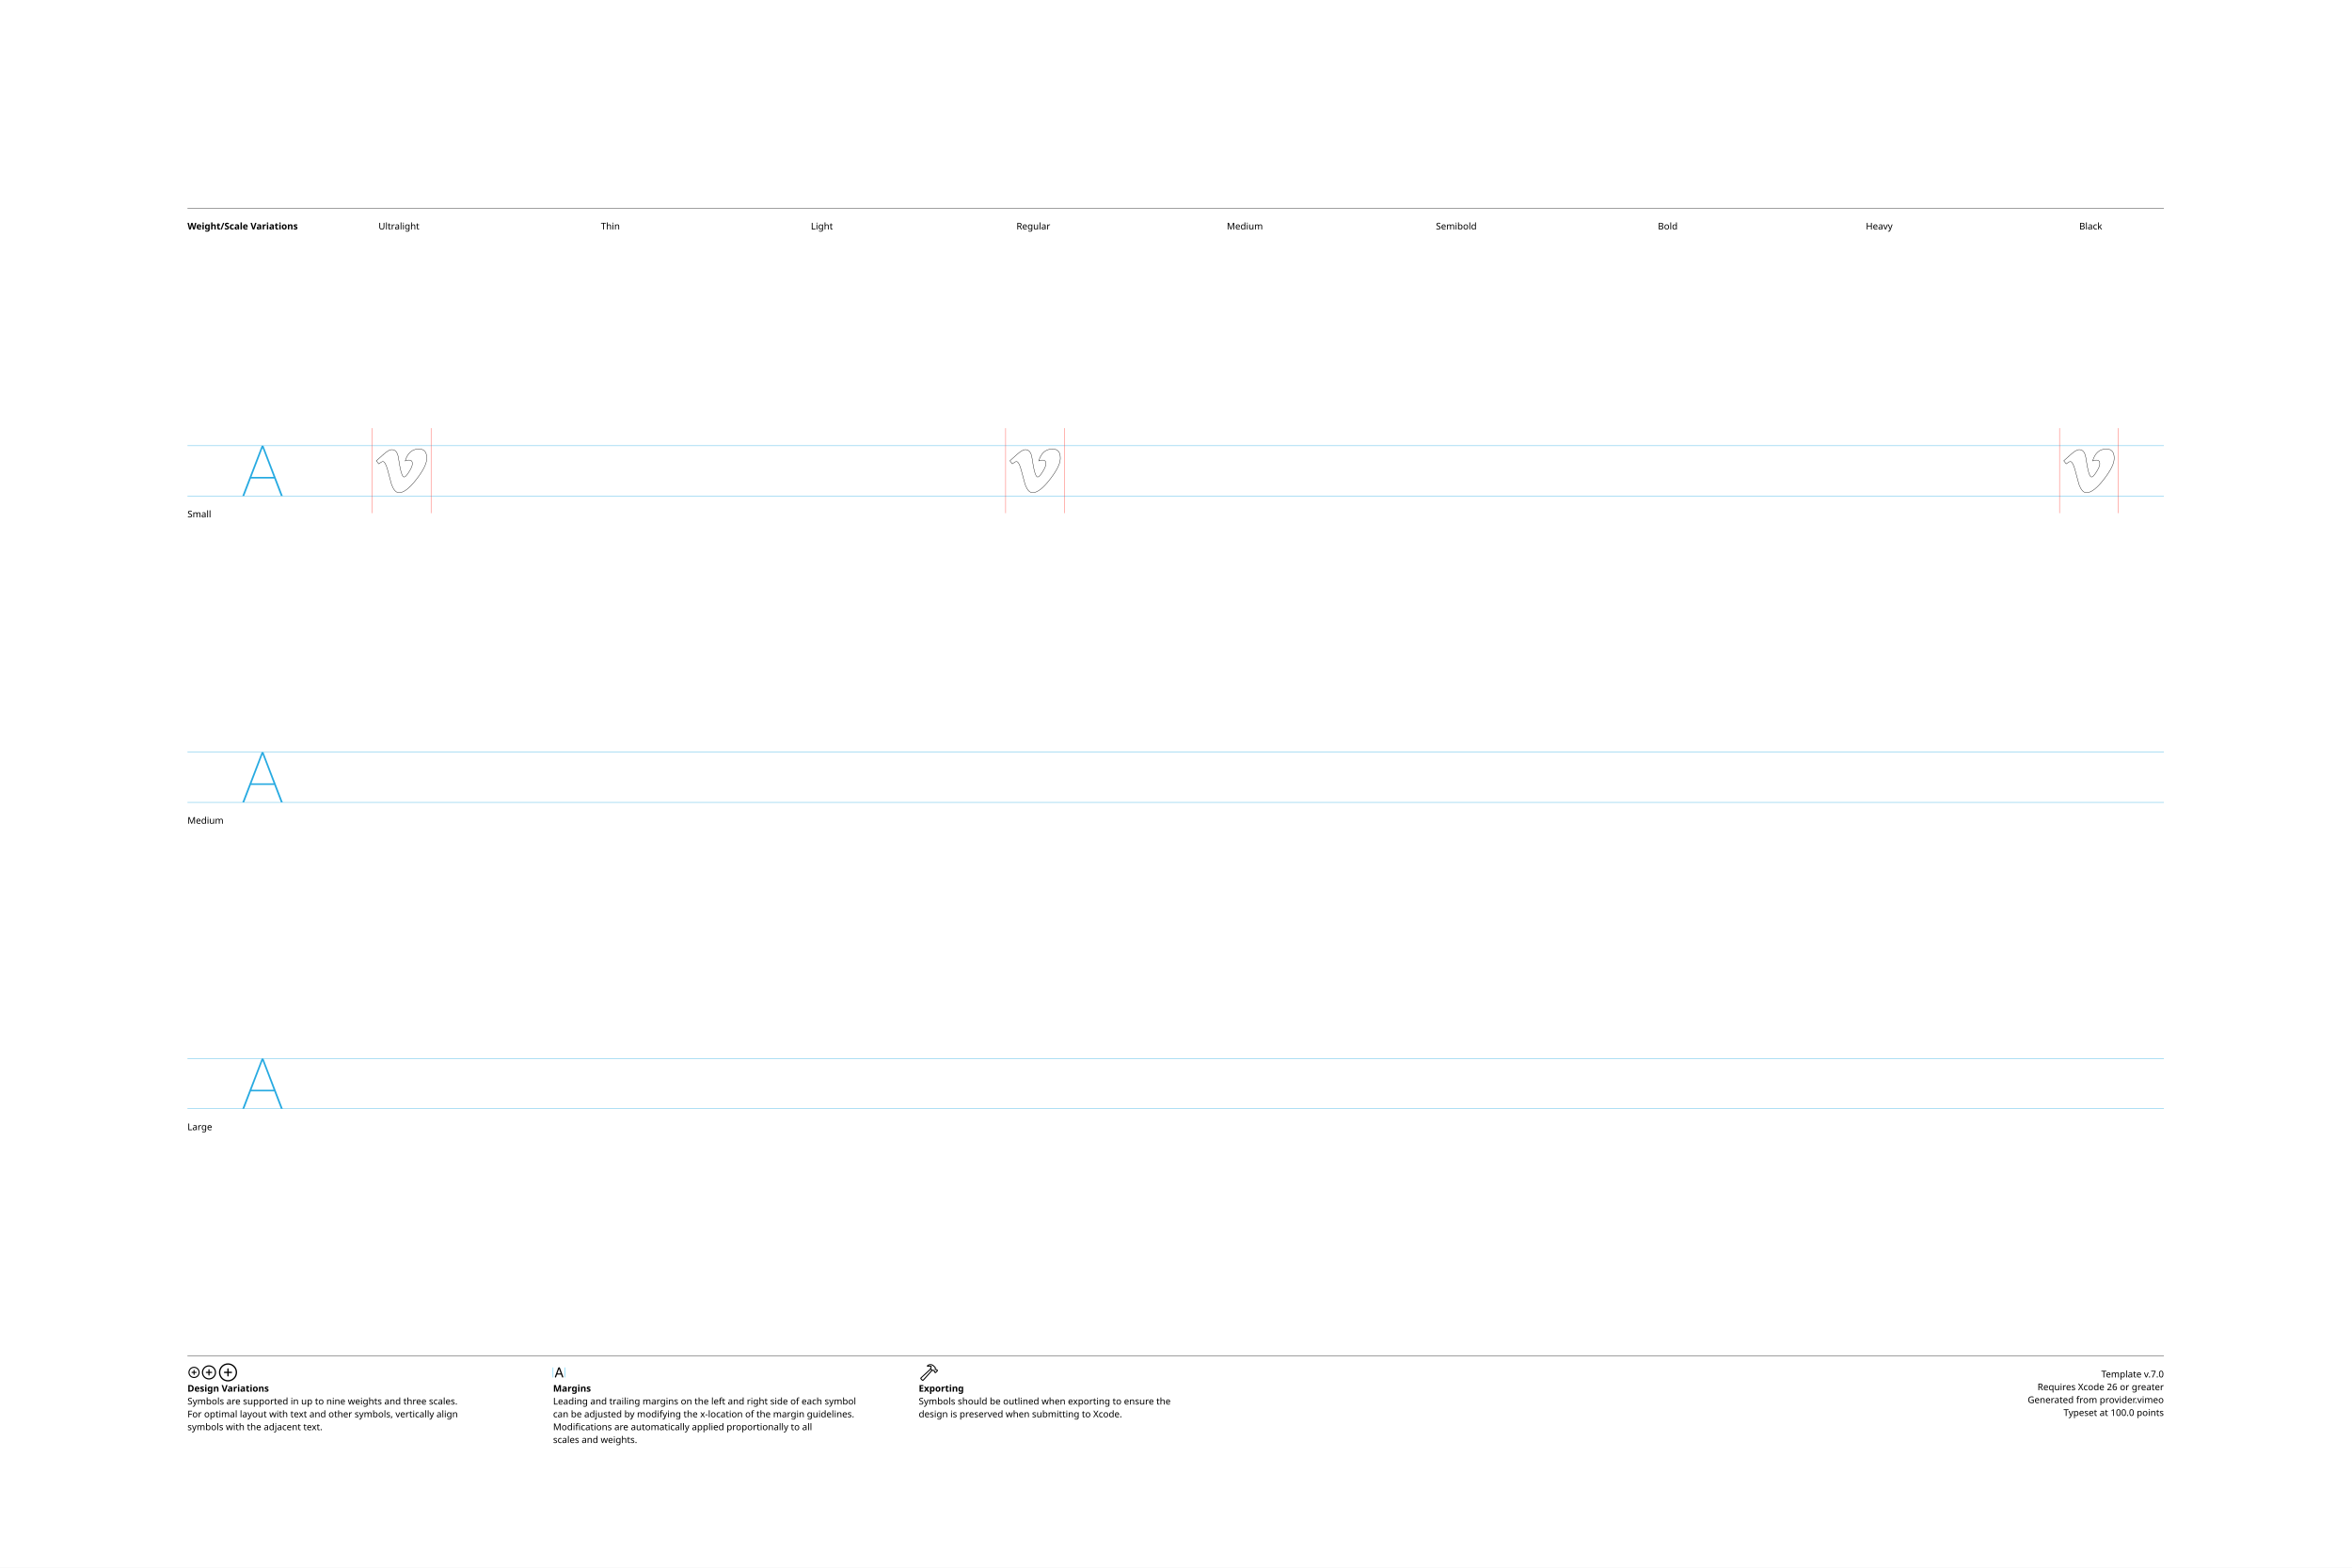
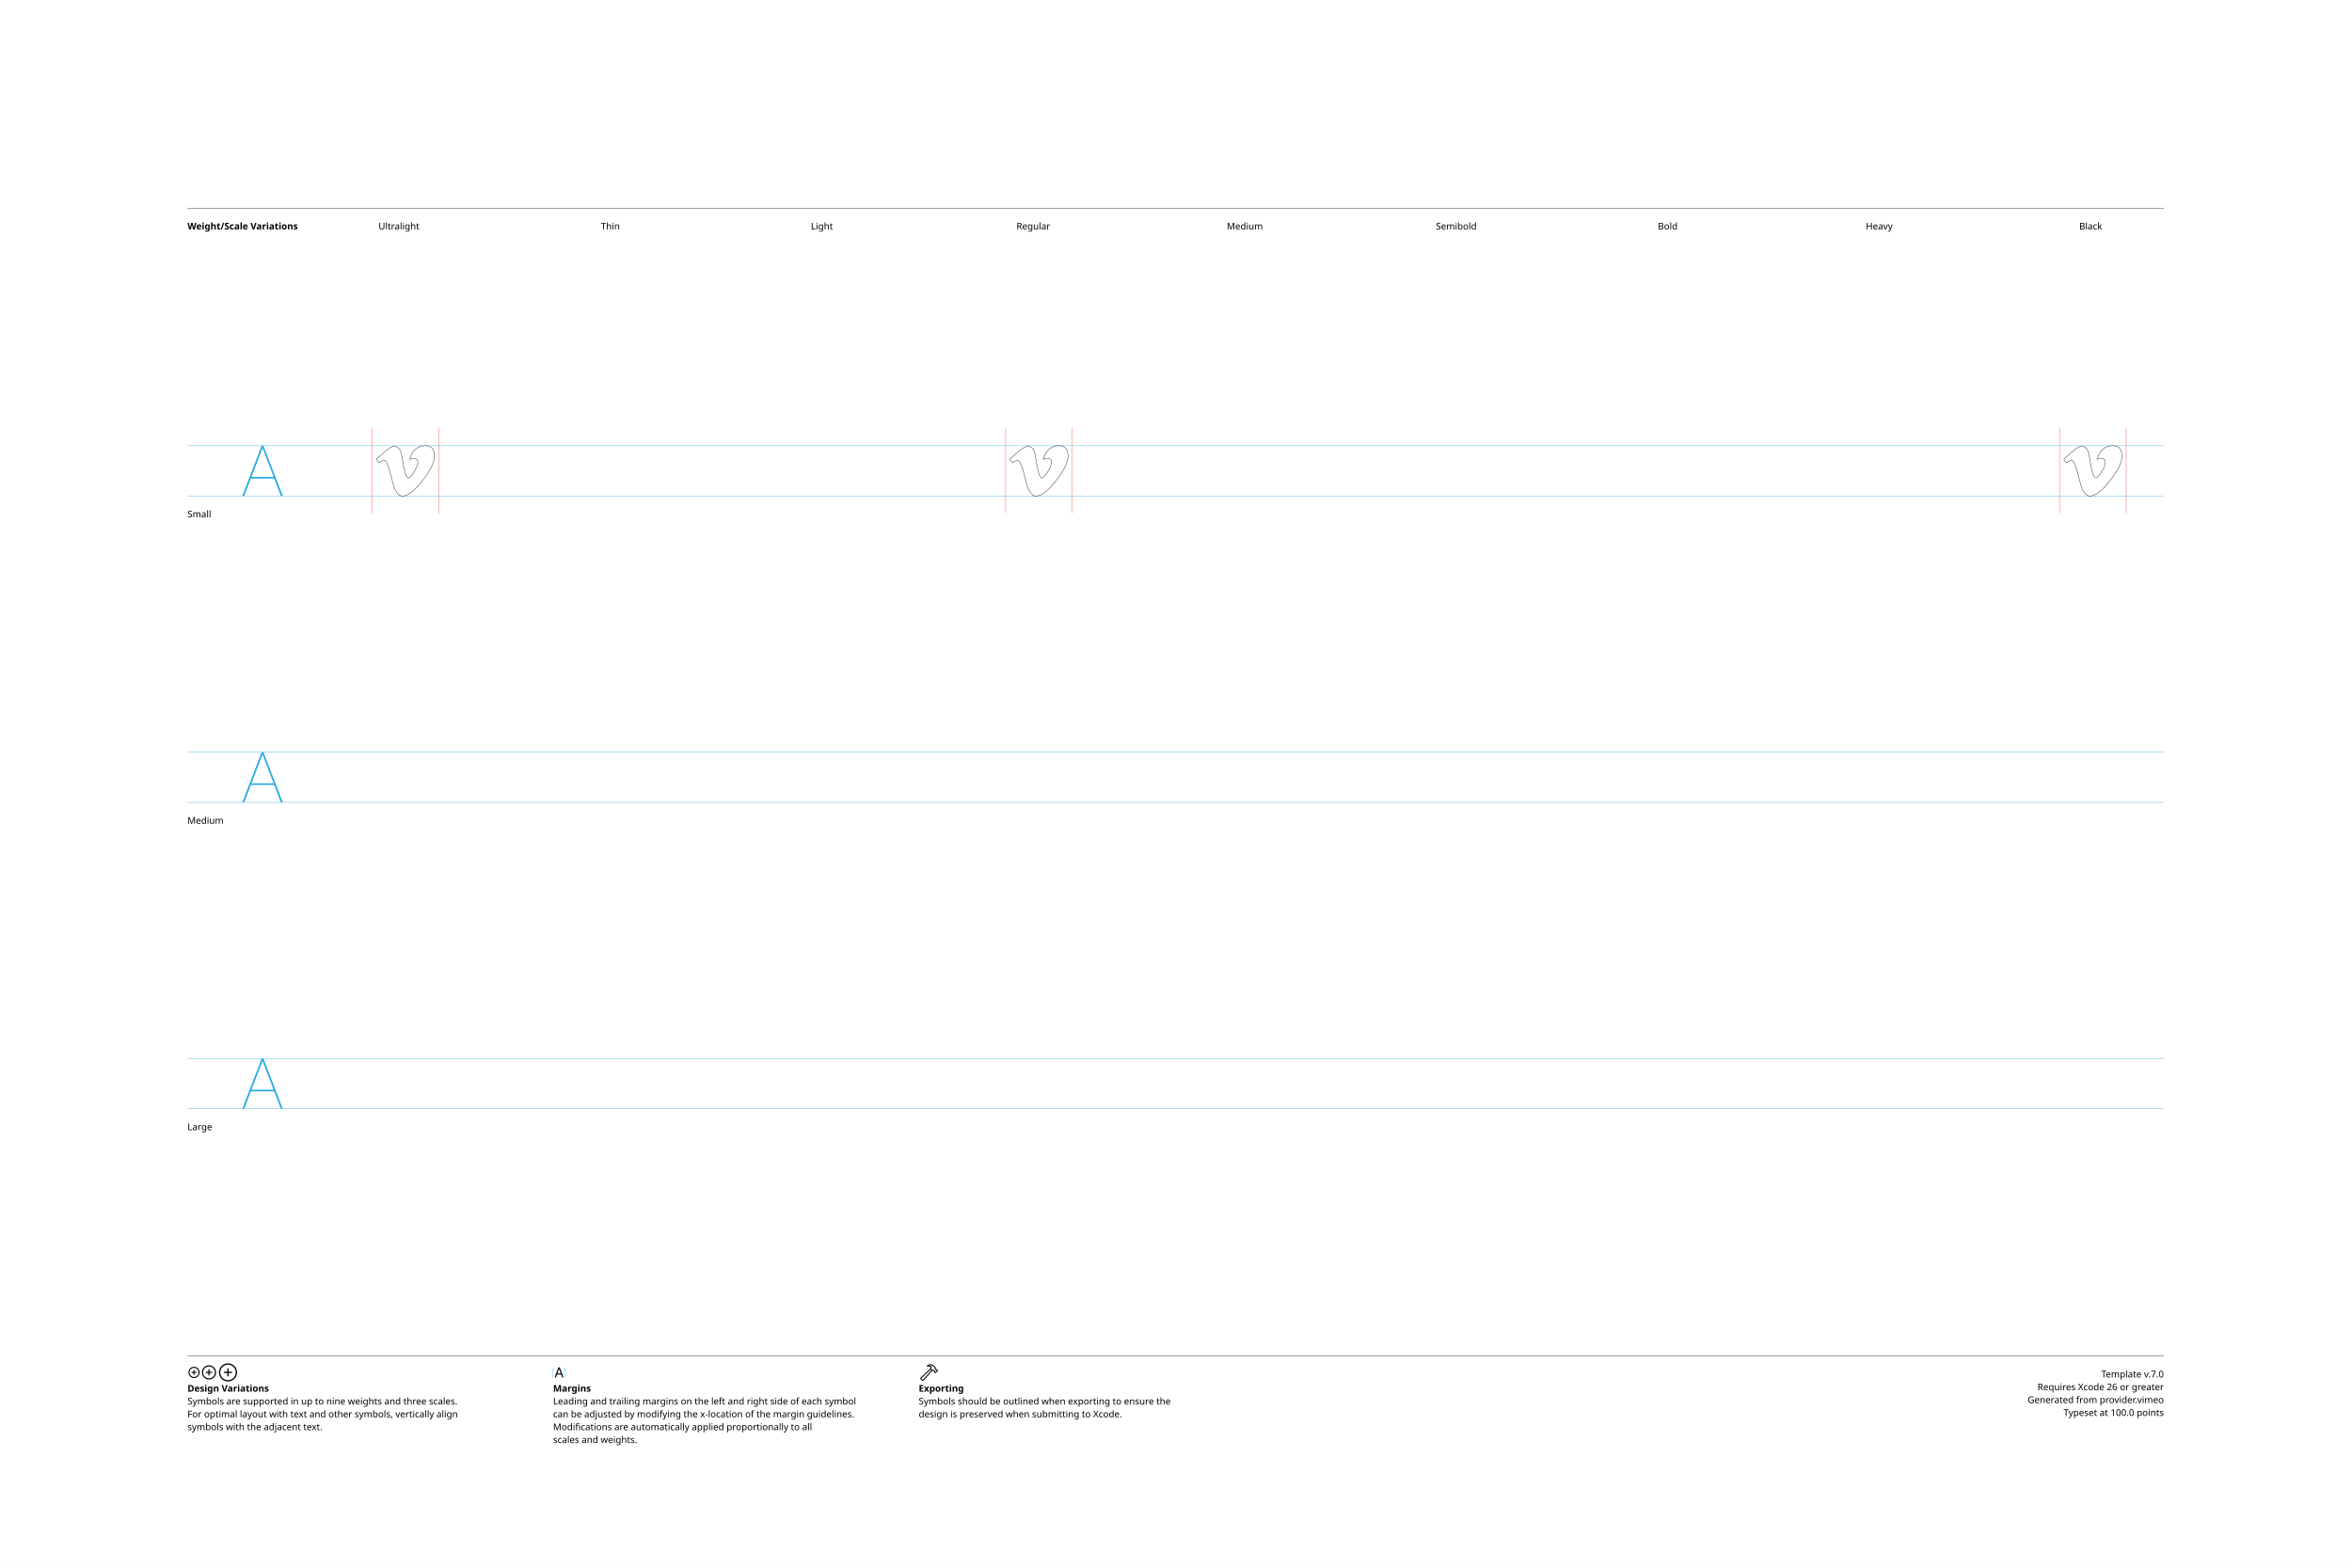
<svg xmlns="http://www.w3.org/2000/svg" version="1.1" viewBox="0 0 3300 2200">
  <style>.defaults {-sfsymbols-variable-value-mode:color;-sfsymbols-draw-reverses-motion-groups:false}

.monochrome-0 {-sfsymbols-motion-group:0}

.multicolor-0:tintColor {-sfsymbols-motion-group:0}

.hierarchical-0:primary {-sfsymbols-motion-group:0}

.SFSymbolsPreviewWireframe {fill:none;opacity:1.0;stroke:black;stroke-width:0.5}
</style>
  <g id="Notes">
    <rect height="2200" id="artboard" style="fill:white;opacity:1" width="3300" x="0" y="0" />
    <line style="fill:none;stroke:black;opacity:1;stroke-width:0.5;" x1="263" x2="3036" y1="292" y2="292" />
    <text style="stroke:none;fill:black;font-family:sans-serif;font-size:13;font-weight:bold;" transform="matrix(1 0 0 1 263 322)">Weight/Scale Variations</text>
    <text style="stroke:none;fill:black;font-family:sans-serif;font-size:13;text-anchor:middle;" transform="matrix(1 0 0 1 559.711 322)">Ultralight</text>
    <text style="stroke:none;fill:black;font-family:sans-serif;font-size:13;text-anchor:middle;" transform="matrix(1 0 0 1 856.422 322)">Thin</text>
    <text style="stroke:none;fill:black;font-family:sans-serif;font-size:13;text-anchor:middle;" transform="matrix(1 0 0 1 1153.13 322)">Light</text>
    <text style="stroke:none;fill:black;font-family:sans-serif;font-size:13;text-anchor:middle;" transform="matrix(1 0 0 1 1449.84 322)">Regular</text>
    <text style="stroke:none;fill:black;font-family:sans-serif;font-size:13;text-anchor:middle;" transform="matrix(1 0 0 1 1746.56 322)">Medium</text>
    <text style="stroke:none;fill:black;font-family:sans-serif;font-size:13;text-anchor:middle;" transform="matrix(1 0 0 1 2043.27 322)">Semibold</text>
    <text style="stroke:none;fill:black;font-family:sans-serif;font-size:13;text-anchor:middle;" transform="matrix(1 0 0 1 2339.98 322)">Bold</text>
    <text style="stroke:none;fill:black;font-family:sans-serif;font-size:13;text-anchor:middle;" transform="matrix(1 0 0 1 2636.69 322)">Heavy</text>
    <text style="stroke:none;fill:black;font-family:sans-serif;font-size:13;text-anchor:middle;" transform="matrix(1 0 0 1 2933.4 322)">Black</text>
    <line style="fill:none;stroke:black;opacity:1;stroke-width:0.5;" x1="263" x2="3036" y1="1903" y2="1903" />
    <g transform="matrix(0.2 0 0 0.2 263 1933)">
      <path d="m46.24 4.15c21.777 0 39.453-17.627 39.453-39.404s-17.676-39.404-39.453-39.404c-21.729 0-39.404 17.627-39.404 39.404s17.676 39.404 39.404 39.404Zm0-7.422c-17.676 0-31.934-14.307-31.934-31.982s14.258-31.982 31.934-31.982 31.982 14.307 31.982 31.982-14.307 31.982-31.982 31.982Zm3.613-17.773v-28.467c0-2.246-1.465-3.76-3.711-3.76-2.148 0-3.613 1.514-3.613 3.76v28.467c0 2.197 1.465 3.711 3.613 3.711 2.246 0 3.711-1.514 3.711-3.711Zm-17.822-10.596h28.418c2.197 0 3.711-1.465 3.711-3.613 0-2.197-1.514-3.711-3.711-3.711h-28.418c-2.246 0-3.76 1.514-3.76 3.711 0 2.148 1.514 3.613 3.76 3.613Z" />
    </g>
    <g transform="matrix(0.2 0 0 0.2 281.506 1933)">
      <path d="m58.545 14.551c27.49 0 49.805-22.314 49.805-49.805s-22.314-49.805-49.805-49.805-49.805 22.314-49.805 49.805 22.314 49.805 49.805 49.805Zm0-8.301c-22.949 0-41.504-18.555-41.504-41.504s18.555-41.504 41.504-41.504 41.504 18.555 41.504 41.504-18.555 41.504-41.504 41.504Zm4.053-23.096v-36.914c0-2.49-1.709-4.199-4.15-4.199-2.393 0-4.053 1.709-4.053 4.199v36.914c0 2.441 1.66 4.15 4.053 4.15 2.441 0 4.15-1.66 4.15-4.15Zm-22.559-14.404h36.963c2.441 0 4.15-1.611 4.15-4.004 0-2.441-1.709-4.15-4.15-4.15h-36.963c-2.49 0-4.15 1.709-4.15 4.15 0 2.393 1.66 4.004 4.15 4.004Z" />
    </g>
    <g transform="matrix(0.2 0 0 0.2 304.924 1933)">
      <path d="m74.853 28.32c35.107 0 63.623-28.467 63.623-63.574s-28.516-63.623-63.623-63.623-63.574 28.516-63.574 63.623 28.467 63.574 63.574 63.574Zm0-9.082c-30.127 0-54.492-24.365-54.492-54.492s24.365-54.492 54.492-54.492 54.492 24.365 54.492 54.492-24.365 54.492-54.492 54.492Zm4.443-30.322v-48.486c0-2.734-1.855-4.639-4.541-4.639-2.588 0-4.443 1.904-4.443 4.639v48.486c0 2.686 1.855 4.59 4.443 4.59 2.686 0 4.541-1.855 4.541-4.59Zm-28.711-19.775h48.486c2.686 0 4.59-1.807 4.59-4.395 0-2.734-1.855-4.59-4.59-4.59h-48.486c-2.734 0-4.59 1.855-4.59 4.59 0 2.588 1.855 4.395 4.59 4.395Z" />
    </g>
    <text style="stroke:none;fill:black;font-family:sans-serif;font-size:13;font-weight:bold;" transform="matrix(1 0 0 1 263 1953)">Design Variations</text>
    <text style="stroke:none;fill:black;font-family:sans-serif;font-size:13;" transform="matrix(1 0 0 1 263 1971)">Symbols are supported in up to nine weights and three scales.</text>
    <text style="stroke:none;fill:black;font-family:sans-serif;font-size:13;" transform="matrix(1 0 0 1 263 1989)">For optimal layout with text and other symbols, vertically align</text>
    <text style="stroke:none;fill:black;font-family:sans-serif;font-size:13;" transform="matrix(1 0 0 1 263 2007)">symbols with the adjacent text.</text>
    <line style="fill:none;stroke:#00AEEF;stroke-width:0.5;opacity:1.0;" x1="776" x2="776" y1="1919" y2="1933" />
    <g transform="matrix(0.2 0 0 0.2 776 1933)">
      <path d="m16.553 0.781c2.588 0 3.857-0.977 4.785-3.711l20.557-57.52h0.244l20.605 57.52c0.928 2.734 2.197 3.711 4.736 3.711 2.588 0 4.248-1.562 4.248-4.004 0-0.83-0.146-1.611-0.537-2.637l-22.9-60.986c-1.123-2.979-3.125-4.492-6.25-4.492-3.027 0-5.078 1.465-6.152 4.443l-22.9 61.084c-0.391 1.025-0.537 1.807-0.537 2.637 0 2.441 1.562 3.955 4.102 3.955Zm10.205-20.947h30.664c2.002 0 3.662-1.66 3.662-3.662 0-2.051-1.66-3.662-3.662-3.662h-30.664c-2.002 0-3.662 1.611-3.662 3.662 0 2.002 1.66 3.662 3.662 3.662Z" />
    </g>
    <line style="fill:none;stroke:#00AEEF;stroke-width:0.5;opacity:1.0;" x1="792.836" x2="792.836" y1="1919" y2="1933" />
    <text style="stroke:none;fill:black;font-family:sans-serif;font-size:13;font-weight:bold;" transform="matrix(1 0 0 1 776 1953)">Margins</text>
    <text style="stroke:none;fill:black;font-family:sans-serif;font-size:13;" transform="matrix(1 0 0 1 776 1971)">Leading and trailing margins on the left and right side of each symbol</text>
    <text style="stroke:none;fill:black;font-family:sans-serif;font-size:13;" transform="matrix(1 0 0 1 776 1989)">can be adjusted by modifying the x-location of the margin guidelines.</text>
    <text style="stroke:none;fill:black;font-family:sans-serif;font-size:13;" transform="matrix(1 0 0 1 776 2007)">Modifications are automatically applied proportionally to all</text>
    <text style="stroke:none;fill:black;font-family:sans-serif;font-size:13;" transform="matrix(1 0 0 1 776 2025)">scales and weights.</text>
    <g transform="matrix(0.2 0 0 0.2 1289 1933)">
      <path d="m14.209 13.135 7.861 7.861c4.297 4.395 9.326 4.102 13.867-1.025l60.693-68.213-4.883-4.883-60.254 67.676c-1.807 1.953-3.467 2.441-5.811 0.098l-5.176-5.127c-2.295-2.295-1.807-3.955 0.195-5.811l67.481-62.158-4.883-4.834-68.066 62.598c-4.98 4.59-5.322 9.473-1.025 13.818Zm44.873-97.461c-2.051 2.002-2.246 4.883-1.074 6.787 1.123 1.807 3.467 3.027 6.592 2.246 5.859-1.66 12.598-2.393 18.896 0.928l-2.686 7.129c-1.611 4.004-0.732 6.885 1.709 9.424l10.254 10.303c2.344 2.393 4.541 2.441 7.08 1.953l4.443-0.732 2.588 2.539-0.195 2.246c-0.098 2.295 0.537 4.297 2.783 6.494l3.369 3.32c2.295 2.295 5.518 2.49 7.812 0.195l12.988-13.037c2.295-2.344 2.148-5.371-0.195-7.666l-3.418-3.418c-2.197-2.197-4.053-3.027-6.348-2.881l-2.344 0.244-2.441-2.441 1.025-4.688c0.635-2.734-0.244-4.98-2.881-7.617l-11.279-11.182c-12.94-12.842-35.596-11.035-46.68-0.146Zm7.08 2.051c8.789-6.396 25.977-5.664 33.691 1.953l12.305 12.207c1.025 1.025 1.221 1.807 0.928 3.32l-1.465 6.641 6.738 6.689 4.395-0.244c1.123-0.049 1.514 0.049 2.344 0.879l2.539 2.49-10.84 10.84-2.49-2.49c-0.83-0.879-0.977-1.221-0.928-2.393l0.293-4.346-6.689-6.738-6.836 1.172c-1.416 0.293-2.051 0.195-3.174-0.879l-8.936-8.887c-1.074-1.025-1.172-1.709-0.488-3.369l4.59-11.475c-6.104-6.348-17.041-7.52-25.586-4.59-0.684 0.244-0.928-0.391-0.391-0.781Z" />
    </g>
    <text style="stroke:none;fill:black;font-family:sans-serif;font-size:13;font-weight:bold;" transform="matrix(1 0 0 1 1289 1953)">Exporting</text>
    <text style="stroke:none;fill:black;font-family:sans-serif;font-size:13;" transform="matrix(1 0 0 1 1289 1971)">Symbols should be outlined when exporting to ensure the</text>
    <text style="stroke:none;fill:black;font-family:sans-serif;font-size:13;" transform="matrix(1 0 0 1 1289 1989)">design is preserved when submitting to Xcode.</text>
    <text id="template-version" style="stroke:none;fill:black;font-family:sans-serif;font-size:13;text-anchor:end;" transform="matrix(1 0 0 1 3036 1933)">Template v.7.0</text>
    <text style="stroke:none;fill:black;font-family:sans-serif;font-size:13;text-anchor:end;" transform="matrix(1 0 0 1 3036 1951)">Requires Xcode 26 or greater</text>
    <text id="descriptive-name" style="stroke:none;fill:black;font-family:sans-serif;font-size:13;text-anchor:end;" transform="matrix(1 0 0 1 3036 1969)">Generated from provider.vimeo</text>
    <text style="stroke:none;fill:black;font-family:sans-serif;font-size:13;text-anchor:end;" transform="matrix(1 0 0 1 3036 1987)">Typeset at 100.0 points</text>
    <text style="stroke:none;fill:black;font-family:sans-serif;font-size:13;" transform="matrix(1 0 0 1 263 726)">Small</text>
    <text style="stroke:none;fill:black;font-family:sans-serif;font-size:13;" transform="matrix(1 0 0 1 263 1156)">Medium</text>
    <text style="stroke:none;fill:black;font-family:sans-serif;font-size:13;" transform="matrix(1 0 0 1 263 1586)">Large</text>
  </g>
  <g id="Guides">
    <g id="H-reference" style="fill:#27AAE1;stroke:none;" transform="matrix(1 0 0 1 339 696)">
      <path d="M0.994 0L3.638 0L29.328-67.132L30.03-67.132L30.03-70.459L28.123-70.459ZM11.688-24.48L46.981-24.48L46.231-26.729L12.438-26.729ZM55.12 0L57.764 0L30.638-70.459L29.433-70.459L29.433-67.132Z" />
    </g>
    <line id="Baseline-S" style="fill:none;stroke:#27AAE1;opacity:1;stroke-width:0.5;" x1="263" x2="3036" y1="696" y2="696" />
    <line id="Capline-S" style="fill:none;stroke:#27AAE1;opacity:1;stroke-width:0.5;" x1="263" x2="3036" y1="625.541" y2="625.541" />
    <g id="H-reference" style="fill:#27AAE1;stroke:none;" transform="matrix(1 0 0 1 339 1126)">
      <path d="M0.994 0L3.638 0L29.328-67.132L30.03-67.132L30.03-70.459L28.123-70.459ZM11.688-24.48L46.981-24.48L46.231-26.729L12.438-26.729ZM55.12 0L57.764 0L30.638-70.459L29.433-70.459L29.433-67.132Z" />
    </g>
    <line id="Baseline-M" style="fill:none;stroke:#27AAE1;opacity:1;stroke-width:0.5;" x1="263" x2="3036" y1="1126" y2="1126" />
    <line id="Capline-M" style="fill:none;stroke:#27AAE1;opacity:1;stroke-width:0.5;" x1="263" x2="3036" y1="1055.54" y2="1055.54" />
    <g id="H-reference" style="fill:#27AAE1;stroke:none;" transform="matrix(1 0 0 1 339 1556)">
      <path d="M0.994 0L3.638 0L29.328-67.132L30.03-67.132L30.03-70.459L28.123-70.459ZM11.688-24.48L46.981-24.48L46.231-26.729L12.438-26.729ZM55.12 0L57.764 0L30.638-70.459L29.433-70.459L29.433-67.132Z" />
    </g>
    <line id="Baseline-L" style="fill:none;stroke:#27AAE1;opacity:1;stroke-width:0.5;" x1="263" x2="3036" y1="1556" y2="1556" />
    <line id="Capline-L" style="fill:none;stroke:#27AAE1;opacity:1;stroke-width:0.5;" x1="263" x2="3036" y1="1485.54" y2="1485.54" />
    <line id="left-margin-Ultralight-S" style="fill:none;stroke:#FF3B30;stroke-width:0.5;opacity:1.0;" x1="522.047" x2="522.047" y1="600.785" y2="720.121" />
-     <line id="right-margin-Ultralight-S" style="fill:none;stroke:#FF3B30;stroke-width:0.5;opacity:1.0;" x1="604.768" x2="604.768" y1="600.785" y2="720.121" />
+     <line id="right-margin-Ultralight-S" style="fill:none;stroke:#FF3B30;stroke-width:0.5;opacity:1.0;" x1="615.577" x2="615.577" y1="600.785" y2="720.121" />
    <line id="left-margin-Regular-S" style="fill:none;stroke:#FF3B30;stroke-width:0.5;opacity:1.0;" x1="1410.980" x2="1410.980" y1="600.785" y2="720.121" />
-     <line id="right-margin-Regular-S" style="fill:none;stroke:#FF3B30;stroke-width:0.5;opacity:1.0;" x1="1493.701" x2="1493.701" y1="600.785" y2="720.121" />
+     <line id="right-margin-Regular-S" style="fill:none;stroke:#FF3B30;stroke-width:0.5;opacity:1.0;" x1="1504.510" x2="1504.510" y1="600.785" y2="720.121" />
    <line id="left-margin-Black-S" style="fill:none;stroke:#FF3B30;stroke-width:0.5;opacity:1.0;" x1="2889.630" x2="2889.630" y1="600.785" y2="720.121" />
-     <line id="right-margin-Black-S" style="fill:none;stroke:#FF3B30;stroke-width:0.5;opacity:1.0;" x1="2972.351" x2="2972.351" y1="600.785" y2="720.121" />
+     <line id="right-margin-Black-S" style="fill:none;stroke:#FF3B30;stroke-width:0.5;opacity:1.0;" x1="2983.160" x2="2983.160" y1="600.785" y2="720.121" />
  </g>
  <g id="Symbols">
    <g id="Ultralight-S" transform="matrix(1 0 0 1 522.047 696)">
-       <path class="monochrome-0 multicolor-0:tintColor hierarchical-0:primary SFSymbolsPreviewWireframe" d="M76.651 -51.681C76.342 -44.791 71.526 -35.348 62.229 -23.367C52.6 -10.852 44.474 -4.598 37.803 -4.598C33.651 -4.598 30.206 -8.41 27.333 -16.033L21.681 -36.995C19.563 -44.609 17.298 -48.422 14.869 -48.422C14.342 -48.422 12.494 -47.308 9.327 -45.086L6 -49.379C9.461 -52.426 12.901 -55.499 16.316 -58.596C20.969 -62.628 24.463 -64.74 26.788 -64.959C27.127 -64.991 27.459 -65.007 27.782 -65.007C32.699 -65.007 35.754 -61.22 36.946 -53.649C38.316 -44.948 39.271 -39.538 39.807 -37.422C41.394 -30.203 43.139 -26.596 45.039 -26.596C46.518 -26.596 48.74 -28.941 51.714 -33.624C54.672 -38.306 56.252 -41.866 56.464 -44.314C56.509 -44.741 56.531 -45.144 56.531 -45.525C56.531 -48.76 54.921 -50.388 51.708 -50.388C50.017 -50.388 48.269 -50.031 46.471 -49.235C49.863 -60.292 56.198 -65.862 65.527 -65.862C65.813 -65.862 66.104 -65.856 66.396 -65.845C73.303 -65.678 76.721 -61.424 76.721 -53.122C76.721 -52.663 76.71 -52.193 76.689 -51.711L76.651 -51.681Z" />
+       <path class="monochrome-0 multicolor-0:tintColor hierarchical-0:primary SFSymbolsPreviewWireframe" d="M87.45 -54.195C87.094 -46.253 81.541 -35.366 70.824 -21.554C59.723 -7.127 50.356 0.084 42.665 0.084C37.877 0.084 33.906 -4.311 30.593 -13.099L24.078 -37.265C21.636 -46.043 19.025 -50.438 16.224 -50.438C15.617 -50.438 13.487 -49.154 9.835 -46.592L6 -51.541C9.99 -55.055 13.956 -58.597 17.893 -62.167C23.257 -66.816 27.284 -69.251 29.965 -69.503C30.356 -69.54 30.739 -69.558 31.111 -69.558C36.78 -69.558 40.302 -65.192 41.677 -56.465C43.256 -46.434 44.357 -40.196 44.975 -37.757C46.805 -29.435 48.816 -25.277 51.007 -25.277C52.711 -25.277 55.273 -27.98 58.702 -33.379C62.112 -38.777 63.934 -42.881 64.177 -45.702C64.23 -46.195 64.255 -46.659 64.255 -47.099C64.255 -50.828 62.399 -52.705 58.694 -52.705C56.746 -52.705 54.731 -52.293 52.657 -51.376C56.568 -64.122 63.871 -70.543 74.626 -70.543C74.956 -70.543 75.292 -70.537 75.628 -70.524C83.591 -70.332 87.53 -65.427 87.53 -55.856C87.53 -55.327 87.518 -54.786 87.494 -54.23L87.45 -54.195Z" />
    </g>
    <g id="Regular-S" transform="matrix(1 0 0 1 1410.98 696)">
-       <path class="monochrome-0 multicolor-0:tintColor hierarchical-0:primary SFSymbolsPreviewWireframe" d="M76.651 -51.681C76.342 -44.791 71.526 -35.348 62.229 -23.367C52.6 -10.852 44.474 -4.598 37.803 -4.598C33.651 -4.598 30.206 -8.41 27.333 -16.033L21.681 -36.995C19.563 -44.609 17.298 -48.422 14.869 -48.422C14.342 -48.422 12.494 -47.308 9.327 -45.086L6 -49.379C9.461 -52.426 12.901 -55.499 16.316 -58.596C20.969 -62.628 24.463 -64.74 26.788 -64.959C27.127 -64.991 27.459 -65.007 27.782 -65.007C32.699 -65.007 35.754 -61.22 36.946 -53.649C38.316 -44.948 39.271 -39.538 39.807 -37.422C41.394 -30.203 43.139 -26.596 45.039 -26.596C46.518 -26.596 48.74 -28.941 51.714 -33.624C54.672 -38.306 56.252 -41.866 56.464 -44.314C56.509 -44.741 56.531 -45.144 56.531 -45.525C56.531 -48.76 54.921 -50.388 51.708 -50.388C50.017 -50.388 48.269 -50.031 46.471 -49.235C49.863 -60.292 56.198 -65.862 65.527 -65.862C65.813 -65.862 66.104 -65.856 66.396 -65.845C73.303 -65.678 76.721 -61.424 76.721 -53.122C76.721 -52.663 76.71 -52.193 76.689 -51.711L76.651 -51.681Z" />
+       <path class="monochrome-0 multicolor-0:tintColor hierarchical-0:primary SFSymbolsPreviewWireframe" d="M87.45 -54.195C87.094 -46.253 81.541 -35.366 70.824 -21.554C59.723 -7.127 50.356 0.084 42.665 0.084C37.877 0.084 33.906 -4.311 30.593 -13.099L24.078 -37.265C21.636 -46.043 19.025 -50.438 16.224 -50.438C15.617 -50.438 13.487 -49.154 9.835 -46.592L6 -51.541C9.99 -55.055 13.956 -58.597 17.893 -62.167C23.257 -66.816 27.284 -69.251 29.965 -69.503C30.356 -69.54 30.739 -69.558 31.111 -69.558C36.78 -69.558 40.302 -65.192 41.677 -56.465C43.256 -46.434 44.357 -40.196 44.975 -37.757C46.805 -29.435 48.816 -25.277 51.007 -25.277C52.711 -25.277 55.273 -27.98 58.702 -33.379C62.112 -38.777 63.934 -42.881 64.177 -45.702C64.23 -46.195 64.255 -46.659 64.255 -47.099C64.255 -50.828 62.399 -52.705 58.694 -52.705C56.746 -52.705 54.731 -52.293 52.657 -51.376C56.568 -64.122 63.871 -70.543 74.626 -70.543C74.956 -70.543 75.292 -70.537 75.628 -70.524C83.591 -70.332 87.53 -65.427 87.53 -55.856C87.53 -55.327 87.518 -54.786 87.494 -54.23L87.45 -54.195Z" />
    </g>
    <g id="Black-S" transform="matrix(1 0 0 1 2889.63 696)">
-       <path class="monochrome-0 multicolor-0:tintColor hierarchical-0:primary SFSymbolsPreviewWireframe" d="M76.651 -51.681C76.342 -44.791 71.526 -35.348 62.229 -23.367C52.6 -10.852 44.474 -4.598 37.803 -4.598C33.651 -4.598 30.206 -8.41 27.333 -16.033L21.681 -36.995C19.563 -44.609 17.298 -48.422 14.869 -48.422C14.342 -48.422 12.494 -47.308 9.327 -45.086L6 -49.379C9.461 -52.426 12.901 -55.499 16.316 -58.596C20.969 -62.628 24.463 -64.74 26.788 -64.959C27.127 -64.991 27.459 -65.007 27.782 -65.007C32.699 -65.007 35.754 -61.22 36.946 -53.649C38.316 -44.948 39.271 -39.538 39.807 -37.422C41.394 -30.203 43.139 -26.596 45.039 -26.596C46.518 -26.596 48.74 -28.941 51.714 -33.624C54.672 -38.306 56.252 -41.866 56.464 -44.314C56.509 -44.741 56.531 -45.144 56.531 -45.525C56.531 -48.76 54.921 -50.388 51.708 -50.388C50.017 -50.388 48.269 -50.031 46.471 -49.235C49.863 -60.292 56.198 -65.862 65.527 -65.862C65.813 -65.862 66.104 -65.856 66.396 -65.845C73.303 -65.678 76.721 -61.424 76.721 -53.122C76.721 -52.663 76.71 -52.193 76.689 -51.711L76.651 -51.681Z" />
+       <path class="monochrome-0 multicolor-0:tintColor hierarchical-0:primary SFSymbolsPreviewWireframe" d="M87.45 -54.195C87.094 -46.253 81.541 -35.366 70.824 -21.554C59.723 -7.127 50.356 0.084 42.665 0.084C37.877 0.084 33.906 -4.311 30.593 -13.099L24.078 -37.265C21.636 -46.043 19.025 -50.438 16.224 -50.438C15.617 -50.438 13.487 -49.154 9.835 -46.592L6 -51.541C9.99 -55.055 13.956 -58.597 17.893 -62.167C23.257 -66.816 27.284 -69.251 29.965 -69.503C30.356 -69.54 30.739 -69.558 31.111 -69.558C36.78 -69.558 40.302 -65.192 41.677 -56.465C43.256 -46.434 44.357 -40.196 44.975 -37.757C46.805 -29.435 48.816 -25.277 51.007 -25.277C52.711 -25.277 55.273 -27.98 58.702 -33.379C62.112 -38.777 63.934 -42.881 64.177 -45.702C64.23 -46.195 64.255 -46.659 64.255 -47.099C64.255 -50.828 62.399 -52.705 58.694 -52.705C56.746 -52.705 54.731 -52.293 52.657 -51.376C56.568 -64.122 63.871 -70.543 74.626 -70.543C74.956 -70.543 75.292 -70.537 75.628 -70.524C83.591 -70.332 87.53 -65.427 87.53 -55.856C87.53 -55.327 87.518 -54.786 87.494 -54.23L87.45 -54.195Z" />
    </g>
  </g>
</svg>
